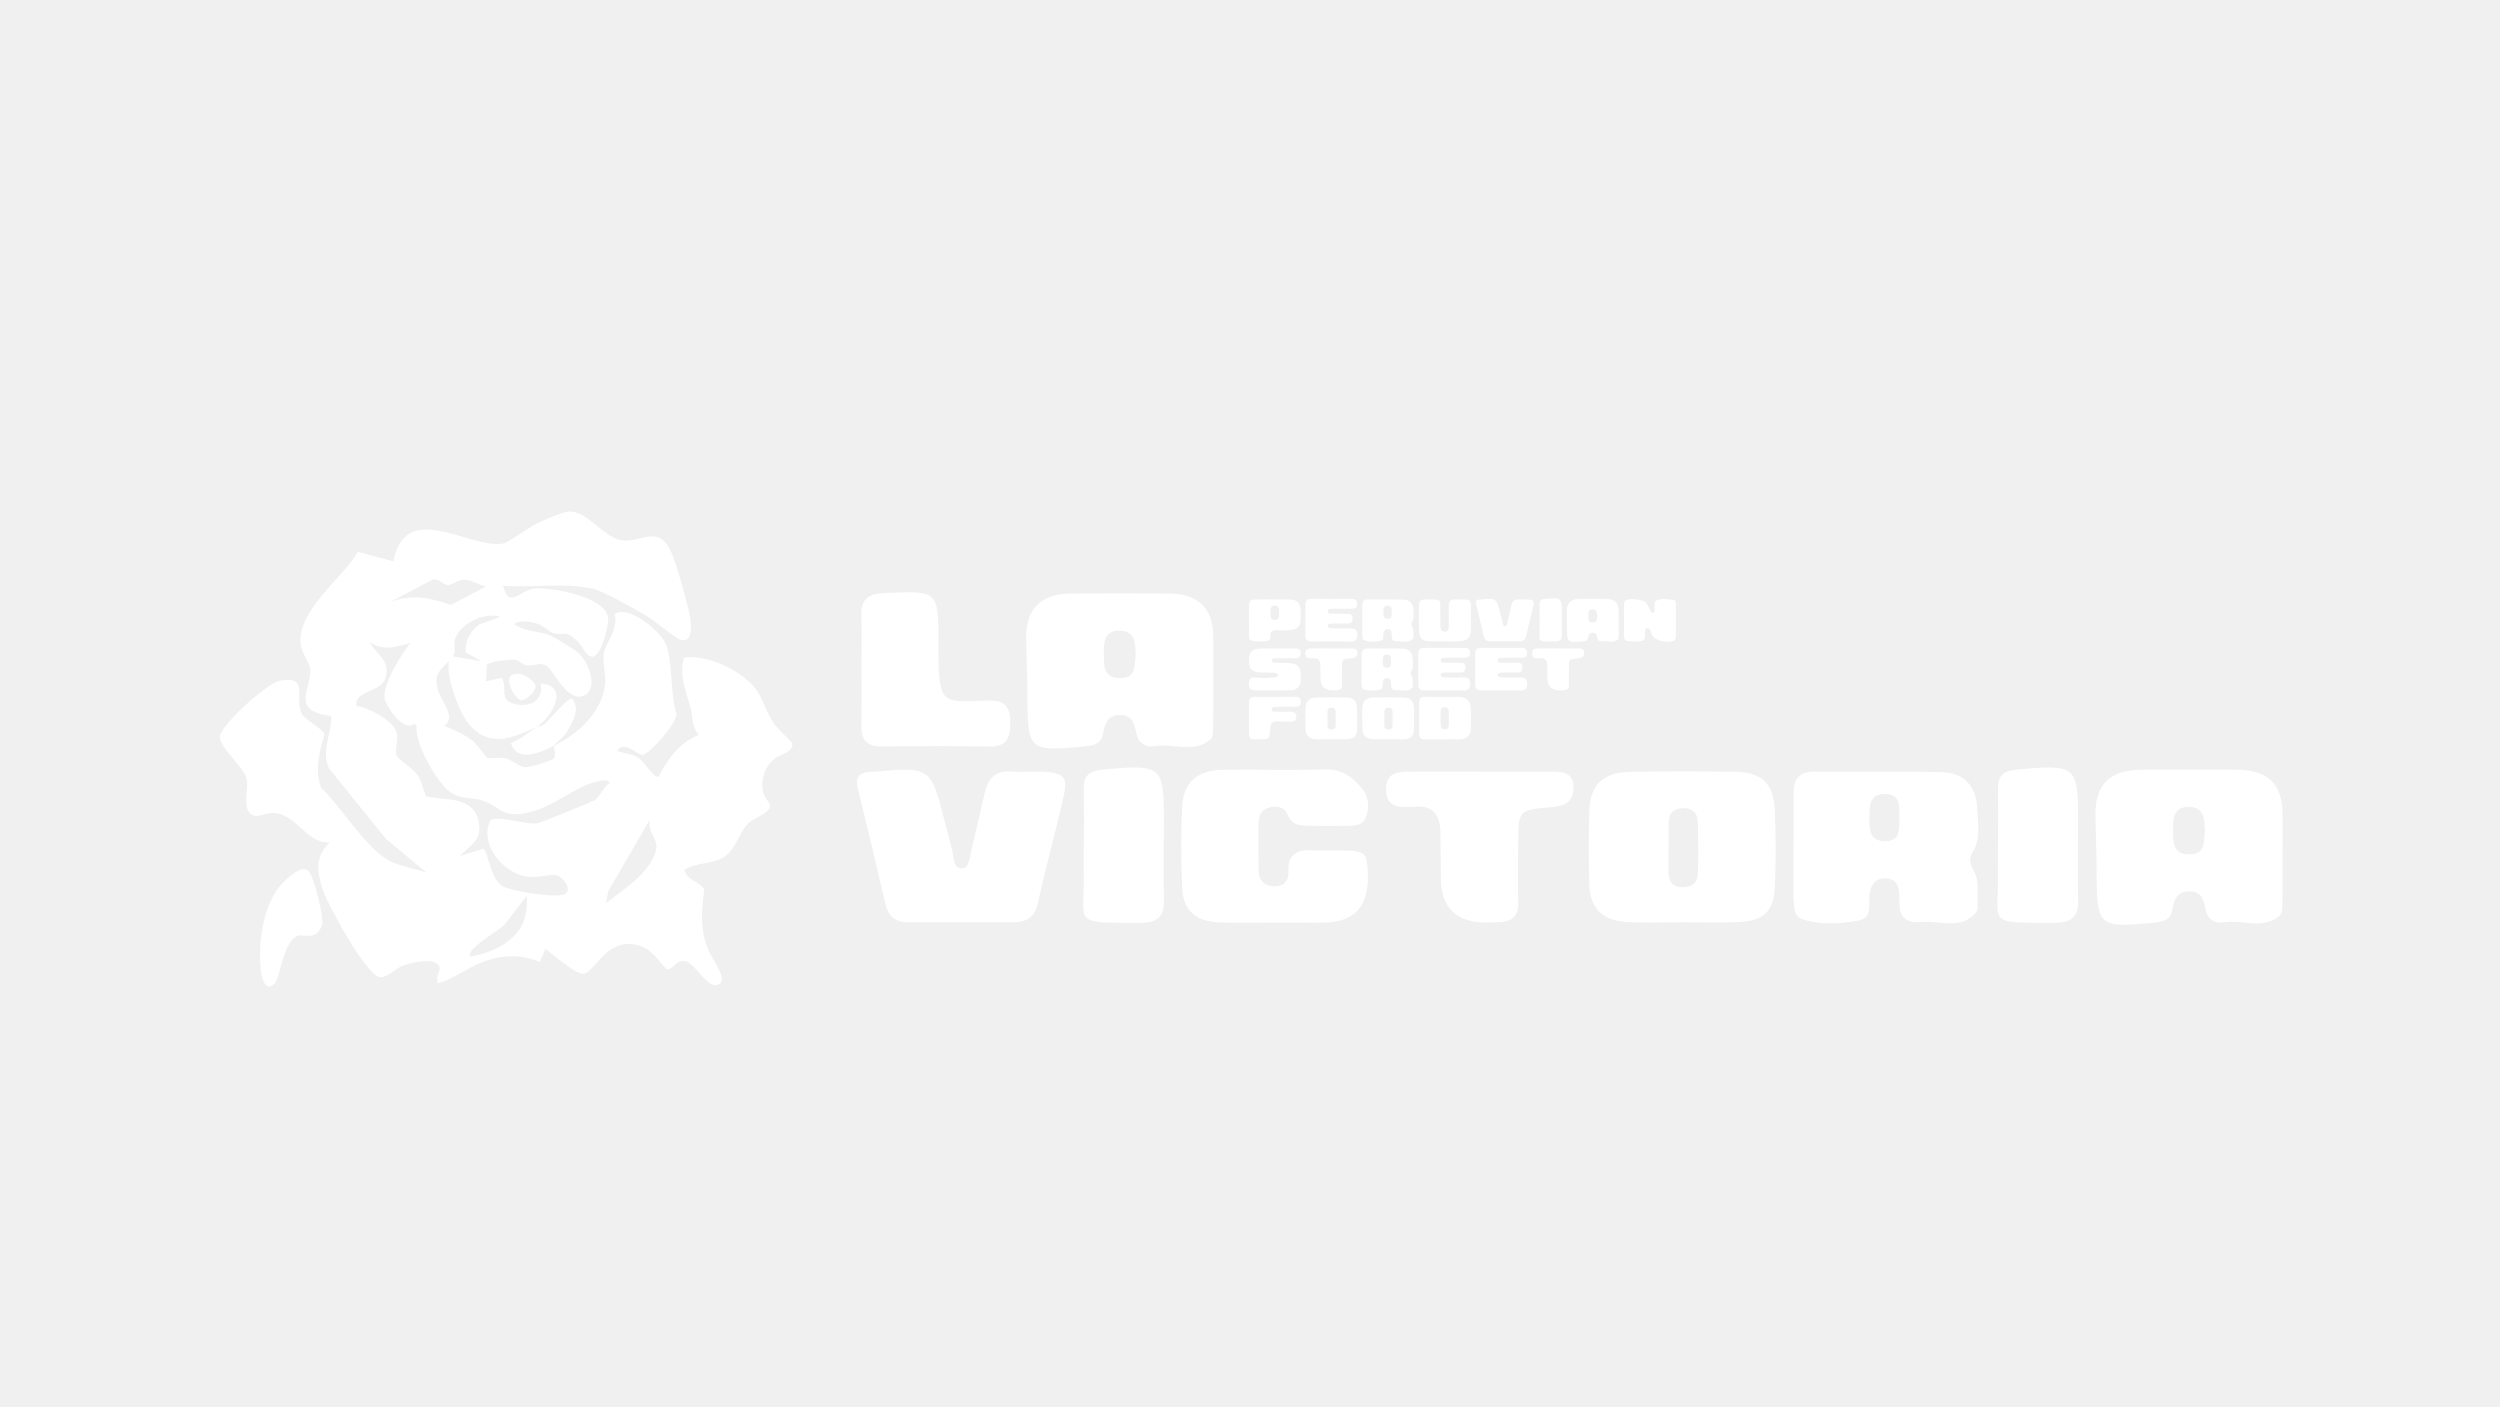
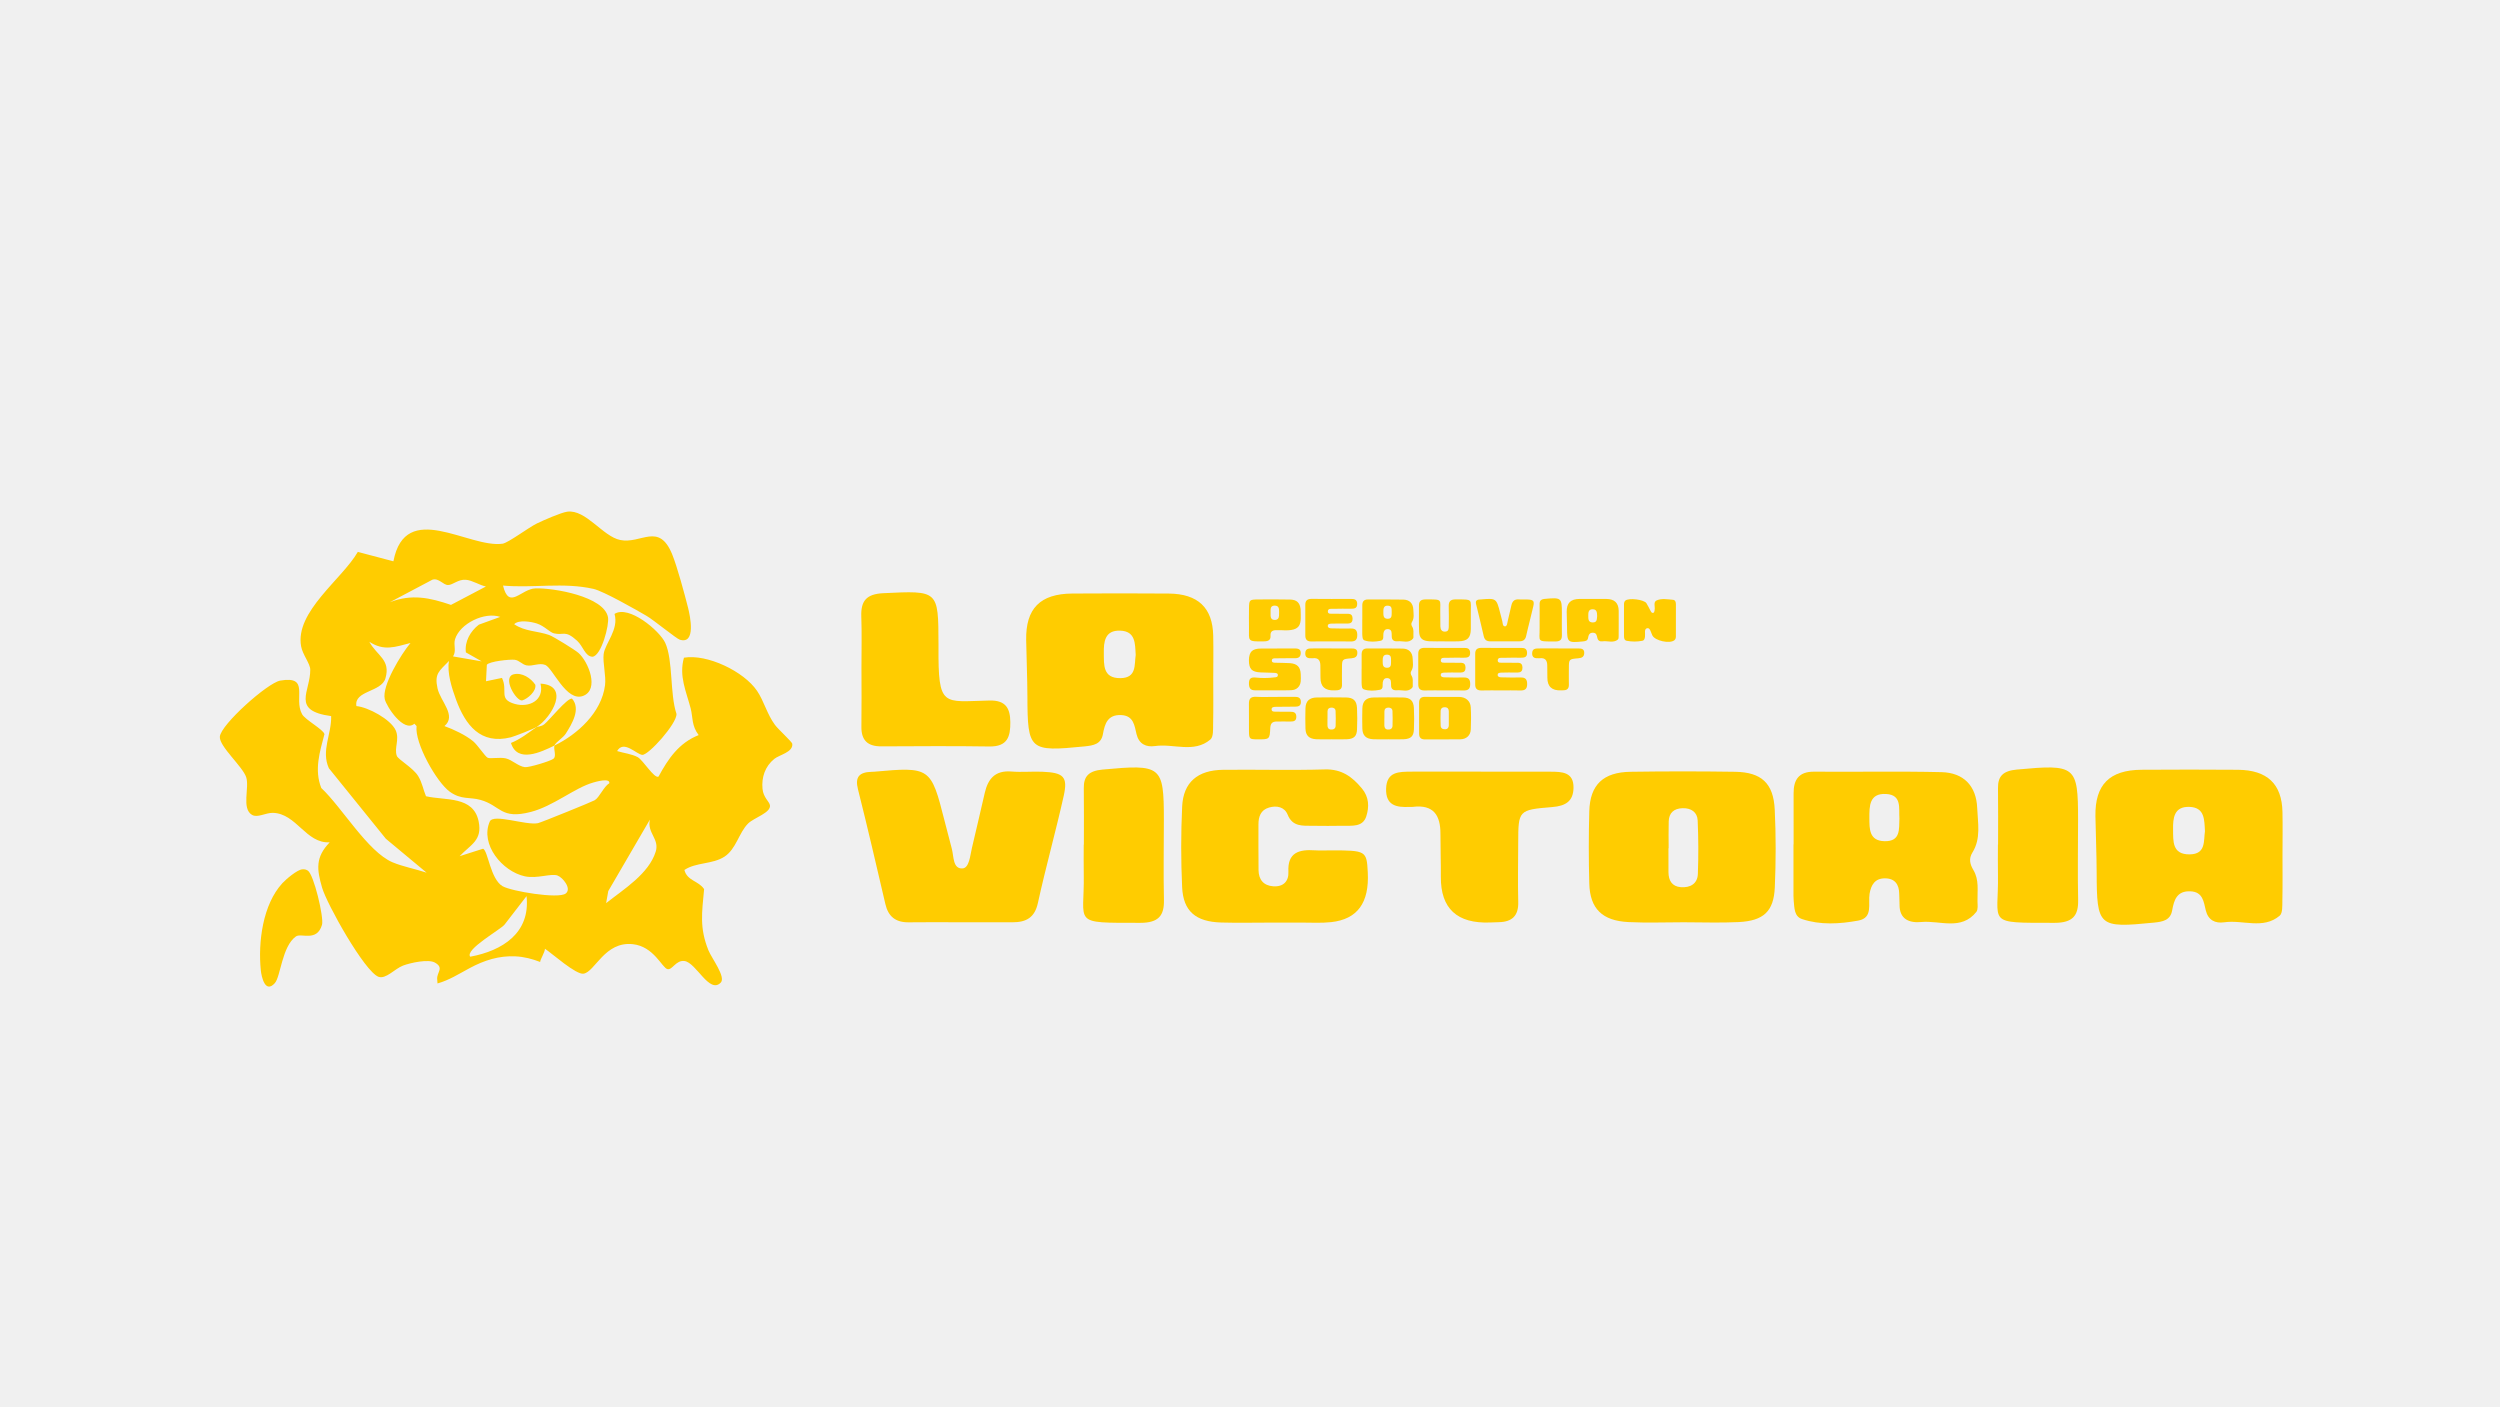
<svg xmlns="http://www.w3.org/2000/svg" id="Capa_1" version="1.1" viewBox="0 0 1920 1080">
  <defs>
    <style>
      .st0 {
-         fill: #fff;
+         fill:#ffcc00;
      }
    </style>
  </defs>
  <g>
    <path class="st0" d="M697.997,708.342c-10.243.152-15.816-4.533-18.017-13.979-6.87-29.494-13.708-58.996-21.106-88.375-2.352-9.336,1.129-12.926,10.3-13.223.717-.025,1.437-.023,2.149-.088,42.994-3.875,43.685-3.391,54.032,37.461,1.859,7.334,3.857,14.643,5.712,21.982,1.472,5.816.723,15.193,8.042,14.838,5.368-.26,5.922-9.916,7.354-15.84,3.387-14.055,6.554-28.158,9.845-42.236,2.456-10.498,7.721-17.416,20.548-16.355,7.829.65,15.777-.152,23.651.164,16.382.672,19.708,3.82,16.423,18.57-6.15,27.529-13.809,54.748-19.839,82.299-2.437,11.135-8.923,14.773-19.498,14.754-13.626-.023-27.25-.006-40.875-.014-12.908-.008-25.818-.154-38.722.041Z" />
    <path class="st0" d="M832.354,605.309c-.126-9.168,3.83-13.291,14.44-14.283,45.221-4.197,47.054-2.98,47.054,38.346,0,20.637-.393,41.279.053,61.908.257,11.885-4.124,17.471-18.165,17.463-53.713-.029-42.659,1.24-43.412-37.398-.152-7.562-.021-15.133-.021-22.699h.105c0-14.445.153-28.895-.054-43.336Z" />
    <path class="st0" d="M937.882,708.492c-19.536-.564-29.155-8.645-30.003-27.127-.947-20.596-.955-41.297.011-61.889.877-18.713,11.889-28.053,31.501-28.264,26.029-.271,52.08.471,78.089-.295,12.94-.381,21.019,5.662,28.441,14.572,5.554,6.664,5.711,14.236,3.377,21.477-2.715,8.416-10.984,7.1-17.906,7.232-7.736.152-15.479.121-23.222.016-7.639-.105-15.467.936-19.284-8.596-2.33-5.814-8.25-7.201-14.29-5.42-6.442,1.898-8.097,7.062-8.106,12.965-.018,11.693-.03,23.387.07,35.08.062,7.258,3.838,11.916,11.261,12.436,7.749.551,12.049-3.818,11.674-11.266-.738-14.691,8.154-17.184,20.295-16.363,4.201.281,8.441.029,12.662.035,26.707.037,27.138.297,27.998,16.834,1.223,23.395-7.87,36.072-28.166,38.289-7.649.836-15.461.295-23.197.332s-15.479.008-23.217.014c-12.663,0-25.335.307-37.987-.062Z" />
    <path class="st0" d="M1190.775,592.658c8.876.037,17.875.236,17.684,12.375-.152,10.289-6.039,13.959-16.299,14.791-26.11,2.121-26.092,2.477-26.178,27.592-.051,15.135-.352,30.275.026,45.4.261,10.441-4.646,15.266-15.139,15.43-2.139.033-4.269.139-6.402.223q-38.214,1.49-37.899-35.17c.079-11-.324-22.008-.306-33.012.013-13.926-5.081-22.676-21.428-20.586-.698.088-1.424-.043-2.139,0-10.348.539-18.553-1.129-18.166-14.002.396-13.252,9.93-12.986,19.465-13.078,1.424-.014,2.846-.037,4.27-.037h49.117l.007.053c17.795,0,35.596-.053,53.387.021Z" />
    <path class="st0" d="M1250.772,708.168c-20.233-.994-29.659-10.236-30.195-29.533-.517-18.566-.517-37.145,0-55.736.59-20.215,10.687-29.852,31.677-30.172,26.746-.406,53.497-.406,80.253,0,20.266.314,29.493,8.738,30.486,28.977.974,19.881.917,39.873.062,59.764-.793,18.52-8.643,25.738-27.823,26.693-14.042.699-28.15.137-42.23.141-14.077,0-28.186.561-42.229-.133ZM1281.371,651.393c0,6.176-.045,12.354.012,18.527.059,6.223,2.623,10.869,9.452,11.426,7.275.594,12.833-2.652,13.118-10.107.525-13.689.451-27.43-.142-41.115-.273-6.311-4.909-9.602-11.531-9.428-6.659.172-10.5,3.535-10.709,10.117-.216,6.854-.048,13.719-.048,20.58h-.152Z" />
    <path class="st0" d="M1377.479,609.396c-.038-10.51,3.871-16.852,15.797-16.75,32.608.262,65.233-.408,97.825.365,16.943.404,26.714,10.564,27.385,27.531.458,11.416,3.055,23.453-3.667,34.191-3.01,4.807-1.833,9.137.744,13.453,4.554,7.613,2.965,15.996,3.151,24.137.062,2.713.533,6.227-.904,8.029-11.638,14.602-27.992,6.381-42.296,7.758-8.991.867-16.767-1.973-16.664-13.344.024-2.75-.222-5.486-.245-8.229-.06-7.301-3.36-12.004-11.068-11.971-7.615.029-10.59,5.059-11.716,11.934-1.232,7.533,2.902,18.402-8.677,20.514-14.272,2.598-29.066,3.557-43.182-1.17-6.126-2.049-5.834-8.688-6.4-14.119-.098-1.037-.178-2.725-.178-3.766,0-.096,0-.252.002-.346-.013-13.037-.013-26.074,0-39.109h.104c0-13.035.035-26.07-.011-39.109ZM1448.632,609.785c-13.1-.787-12.998,9.379-12.953,18.486.039,8.312-.217,17.5,11.647,17.766,12.548.275,11.059-9.4,11.424-17.484-.577-7.775,2.055-18.037-10.118-18.768Z" />
    <path class="st0" d="M1534.46,605.309c-.126-9.168,3.83-13.291,14.44-14.283,45.221-4.197,47.054-2.98,47.054,38.346,0,20.637-.393,41.279.053,61.908.257,11.885-4.124,17.471-18.165,17.463-53.713-.029-42.658,1.24-43.412-37.398-.152-7.562-.021-15.133-.021-22.699h.105c0-14.445.153-28.895-.054-43.336Z" />
    <path class="st0" d="M1752.861,691.508c-.087,4.033.316,9.75-2.096,11.785-12.695,10.711-28.314,2.945-42.528,5.027-6.949,1.016-12.336-1.6-14.19-9.127-1.61-6.531-2.148-14.236-11.777-14.666-10.445-.467-12.617,6.684-14.04,14.621-1.384,7.727-7.301,8.758-14.139,9.438-42.436,4.225-43.72,3.121-43.86-38.5-.049-14.41-.703-28.818-.944-43.234-.405-24.174,10.72-35.494,35.38-35.67,24.691-.174,49.383-.17,74.074.014,22.529.205,33.732,10.9,34.191,32.336.235,10.982.042,21.973.031,32.959-.013,11.674.152,23.35-.102,35.018ZM1681.523,619.682c-11.938-.432-12.733,8.709-12.604,17.297.133,8.852-.892,19.342,12.779,19.18,12.597-.152,10.583-10.383,11.706-17.756-.516-8.707-.008-18.289-11.882-18.721Z" />
  </g>
  <g>
    <path class="st0" d="M661.48,473.499c-.431-11.763,3.667-17.297,16.907-17.928,42.292-2.018,42.271-2.45,42.37,38.92v2.062c-.234,47.46,3.251,42.19,39.262,41.439,12.592-.263,15.818,6.185,15.911,16.652.098,10.869-1.998,18.873-16.116,18.652-27.651-.434-55.324-.209-82.987-.088-10.724.047-15.42-4.904-15.269-15.166.225-15.121.058-30.245.044-45.368-.014-13.061.354-26.133-.122-39.177Z" />
    <path class="st0" d="M931.677,556.162c-.087,4.033.316,9.75-2.096,11.785-12.695,10.711-28.314,2.945-42.528,5.027-6.949,1.016-12.336-1.6-14.19-9.127-1.61-6.531-2.148-14.236-11.777-14.666-10.445-.467-12.617,6.684-14.04,14.621-1.384,7.727-7.301,8.758-14.139,9.438-42.436,4.225-43.72,3.121-43.86-38.5-.049-14.409-.703-28.817-.944-43.234-.405-24.174,10.72-35.493,35.38-35.669,24.691-.175,49.383-.17,74.074.014,22.529.204,33.732,10.899,34.191,32.336.235,10.981.042,21.972.031,32.959-.013,11.673.152,23.349-.102,35.017ZM860.339,484.336c-11.938-.433-12.733,8.708-12.604,17.297.133,8.852-.892,19.341,12.779,19.179,12.597-.151,10.583-10.383,11.706-17.755-.516-8.708-.008-18.29-11.882-18.721Z" />
  </g>
  <g>
    <path class="st0" d="M998.817,467.448c.026.156.053.411.06.569.188,10.64,1.749,17.066-14.746,15.976-1.181-.078-2.375.05-3.559-.006-3.063-.144-5.045.841-4.807,4.18.233,3.276-1.626,4.319-4.7,4.396-13.774.339-11.694-.421-11.838-10.362-.073-5.146-.068-10.294.017-15.442.105-6.042.429-6.31,6.9-6.378,3.955-.043,20.576-.113,24.918.073,4.85.207,7.104,2.391,7.755,6.995ZM975.814,472.914c.043,2.048,1.142,3.225,3.258,3.206,2.139-.019,3.135-1.301,3.217-3.292.039-.945.054-1.891.062-2.837.021-2.374-.067-4.896-3.38-4.883-3.428.014-3.181,2.675-3.159,4.969,0,.945-.017,1.892.003,2.837Z" />
    <path class="st0" d="M1007.586,492.65c-3.424.105-5.128-1.147-5.104-4.604.056-7.84.055-15.681-.002-23.522-.024-3.458,1.664-4.637,5.1-4.591,9.993.131,19.989.063,29.984.035,2.609-.008,4.617.391,4.741,3.629.142,3.685-2.201,3.922-4.975,3.907-4.311-.021-8.625-.067-12.933.072-1.789.059-4.647-.569-4.614,2.076.029,2.22,2.706,1.613,4.352,1.679,2.936.114,5.88-.007,8.817.062,2.65.062,5.75-.641,5.822,3.64.069,4.182-2.767,3.854-5.591,3.836-3.524-.023-7.056-.03-10.58.08-1.318.043-3.052.184-2.848,2.025.143,1.287,1.595,1.585,2.794,1.606,4.897.085,9.8.245,14.692.104,3.81-.11,5.145,1.388,5.139,5.096-.005,3.897-1.803,4.983-5.403,4.876-4.894-.147-9.796-.038-14.695-.042-4.899-.003-9.803-.116-14.697.036Z" />
    <path class="st0" d="M1046.242,465.046c-.011-2.921,1.076-4.684,4.391-4.656,9.064.073,18.133-.113,27.192.103,4.71.111,7.425,2.936,7.611,7.652.128,3.173.85,6.519-1.019,9.504-.837,1.336-.51,2.54.206,3.739,1.267,2.116.824,4.446.877,6.71.017.753.147,1.73-.252,2.231-3.234,4.059-7.781,1.773-11.757,2.156-2.499.241-4.66-.549-4.632-3.709.007-.765-.062-1.525-.068-2.287-.017-2.029-.934-3.337-3.076-3.328-2.117.009-2.944,1.407-3.257,3.317-.343,2.095.807,5.115-2.412,5.702-3.967.723-8.079.988-12.003-.325-1.703-.569-1.621-2.415-1.779-3.925-.027-.288-.049-.757-.049-1.047v-.096c-.003-3.624-.003-7.247,0-10.871h.029c0-3.623.01-7.246-.003-10.871ZM1066.02,465.155c-3.642-.219-3.613,2.606-3.601,5.138.011,2.312-.061,4.865,3.237,4.938,3.488.076,3.074-2.612,3.176-4.859-.161-2.162.57-5.014-2.812-5.217Z" />
    <path class="st0" d="M1097.693,492.476c-5.338-.297-7.621-2.33-7.823-7.378-.269-6.669-.05-13.355-.115-20.036-.032-3.391,1.588-4.699,5.031-4.708,13.832-.025,11.075-.41,11.334,10.383.082,3.434-.01,6.872.081,10.306.062,2.356,1.045,4.249,3.8,4.05,2.67-.193,2.643-2.369,2.649-4.319.018-4.962.173-9.931-.028-14.886-.154-3.832,1.188-5.573,5.346-5.557,13.858.055,11.437-.437,11.615,10.786.063,4.007.053,8.017,0,12.024-.096,6.771-2.523,9.183-9.587,9.41-3.518.113-7.044.02-10.565.02v-.052c-3.913,0-7.837.174-11.737-.043Z" />
    <path class="st0" d="M1144.538,492.549c-2.848.043-4.396-1.26-5.009-3.885-1.909-8.198-3.81-16.399-5.866-24.565-.654-2.595.313-3.593,2.862-3.676.199-.007.399-.006.598-.024,11.951-1.077,12.144-.942,15.02,10.413.517,2.038,1.072,4.07,1.588,6.11.408,1.617.2,4.224,2.235,4.125,1.492-.073,1.646-2.757,2.044-4.403.941-3.907,1.821-7.827,2.736-11.74.683-2.918,2.146-4.841,5.712-4.547,2.176.182,4.386-.042,6.574.046,4.554.187,5.478,1.062,4.565,5.162-1.71,7.652-3.839,15.218-5.515,22.876-.678,3.096-2.48,4.106-5.42,4.102-3.788-.007-7.575-.002-11.362-.004-3.588-.002-7.177-.043-10.763.011Z" />
    <path class="st0" d="M1182.429,463.91c-.035-2.548,1.065-3.694,4.015-3.97,12.569-1.167,13.079-.828,13.079,10.658,0,5.736-.109,11.475.015,17.209.071,3.304-1.146,4.856-5.05,4.854-14.93-.007-11.857.346-12.066-10.395-.043-2.103-.006-4.207-.006-6.311h.029c0-4.015.042-8.031-.016-12.046Z" />
    <path class="st0" d="M1243.134,487.871c-.024,1.121.088,2.71-.583,3.276-3.528,2.977-7.87.818-11.821,1.396-1.932.283-3.429-.444-3.944-2.536-.447-1.815-.597-3.957-3.273-4.077-2.903-.13-3.508,1.858-3.902,4.064-.385,2.147-2.029,2.435-3.931,2.623-11.796,1.174-12.152.867-12.191-10.702-.014-4.005-.195-8.01-.263-12.018-.112-6.72,2.979-9.865,9.835-9.914,6.863-.049,13.727-.048,20.59.004,6.263.056,9.376,3.029,9.504,8.988.065,3.052.012,6.106.009,9.161-.004,3.245.042,6.49-.028,9.733ZM1223.305,467.906c-3.319-.12-3.54,2.42-3.504,4.808.037,2.46-.248,5.376,3.553,5.331,3.501-.042,2.941-2.886,3.253-4.936-.143-2.42-.002-5.084-3.302-5.203Z" />
    <path class="st0" d="M1247.229,465.076c.013-1.316-.154-2.712.977-3.771,2.508-2.341,14.503-.914,16.281,2.007,1.201,1.973,2.198,4.061,3.294,6.094.366.679.787,1.385,1.708,1.293,1.024-.102,1.009-1.016,1.203-1.726.05-.183.017-.382.056-.57.53-2.509-1.273-6.1,1.684-7.354,3.793-1.609,8.185-.771,12.31-.417,2.003.172,2.343,1.849,2.347,3.446.025,8.22.023,16.439-.007,24.658-.004,1.151-.217,2.284-1.279,3.063-3.717,2.726-14.531.314-16.724-3.665-1.162-2.111-1.661-6.078-3.97-5.693-2.693.448-1.41,4.242-1.767,6.595-.212,1.396-.476,2.785-2.099,3.1-3.913.759-7.883.753-11.788.032-2.275-.42-2.207-2.424-2.224-4.151-.033-3.823-.01-7.647-.013-11.471-.002-3.823-.026-7.647.011-11.47Z" />
    <path class="st0" d="M994.867,498.029c1.352-.003,2.379.268,3.083.81.703.543,1.041,1.48,1.012,2.813-.056,2.541-1.395,3.821-4.016,3.843-1.11.009-2.652.014-4.627.017-1.976.003-3.781.01-5.42.021-1.638.012-3.18.033-4.626.066-.095.002-.343.002-.745,0-.402-.002-.687.002-.854.013-.167.01-.408.05-.724.118s-.542.166-.681.292c-.139.127-.264.314-.377.562-.112.248-.159.549-.139.902.013.224.058.42.135.589s.197.306.36.409.312.188.449.256c.138.066.337.116.599.147s.461.053.598.064c.138.012.356.021.658.026.301.007.495.012.581.015.823.036,2.456.068,4.899.099,2.444.03,4.329.099,5.655.205,2.809.225,4.858.995,6.148,2.312,1.29,1.317,1.999,3.339,2.127,6.065.121,2.598.114,4.505-.021,5.723-.221,1.984-.988,3.581-2.304,4.791-1.314,1.211-3.024,1.839-5.128,1.885-.906.085-5.503.121-13.79.107s-12.885-.018-13.793-.014c-1.874.009-3.146-.467-3.813-1.426-.668-.96-.976-2.361-.923-4.206.049-1.723.477-2.899,1.282-3.531s2.116-.848,3.933-.647c2.192.242,4.393.364,6.6.364,2.494,0,4.979-.155,7.453-.465.087-.012.297-.032.63-.063.334-.031.574-.059.723-.082.147-.024.354-.079.615-.166.263-.087.452-.192.569-.316.117-.125.22-.302.307-.532.087-.229.116-.501.087-.813-.031-.327-.134-.597-.309-.81-.174-.212-.424-.365-.75-.459-.325-.094-.599-.155-.818-.185-.221-.029-.523-.055-.91-.075-1.311-.071-3.171-.137-5.581-.196s-4.066-.107-4.969-.144c-3.331-.133-5.651-.892-6.962-2.276-1.312-1.386-1.95-3.748-1.918-7.089.033-3.261.752-5.57,2.158-6.929,1.406-1.359,3.781-2.039,7.125-2.041,4.107,0,8.216,0,12.324,0v-.046c4.694,0,9.39,0,14.085-.002Z" />
    <path class="st0" d="M1037.535,498.015c2.468.01,4.969.065,4.915,3.439-.042,2.86-1.679,3.88-4.53,4.111-7.258.59-7.253.688-7.276,7.67-.014,4.207-.098,8.416.007,12.62.073,2.902-1.291,4.243-4.207,4.288-.595.01-1.187.039-1.78.062q-10.622.414-10.535-9.776c.022-3.058-.09-6.117-.084-9.177.003-3.87-1.413-6.303-5.957-5.722-.193.024-.396-.012-.594,0-2.877.15-5.157-.313-5.05-3.892.11-3.684,2.76-3.61,5.41-3.636.396-.004.791-.011,1.188-.011h13.652l.002.016c4.946,0,9.895-.015,14.84.006Z" />
    <path class="st0" d="M1045.732,502.667c-.011-2.921,1.076-4.684,4.391-4.656,9.064.073,18.133-.113,27.192.103,4.71.111,7.425,2.936,7.611,7.652.128,3.173.85,6.519-1.019,9.504-.837,1.336-.51,2.54.206,3.739,1.267,2.116.824,4.446.877,6.71.017.753.147,1.73-.252,2.231-3.234,4.059-7.781,1.773-11.757,2.156-2.499.241-4.66-.549-4.632-3.709.007-.765-.062-1.525-.068-2.287-.017-2.029-.934-3.337-3.076-3.328-2.117.009-2.944,1.407-3.257,3.317-.343,2.095.807,5.115-2.412,5.702-3.967.723-8.079.988-12.003-.325-1.703-.569-1.621-2.415-1.779-3.925-.027-.288-.049-.757-.049-1.047v-.096c-.003-3.624-.003-7.247,0-10.871h.029c0-3.623.01-7.246-.003-10.871ZM1065.51,502.776c-3.642-.219-3.613,2.606-3.601,5.138.011,2.312-.061,4.865,3.237,4.938,3.488.076,3.074-2.612,3.176-4.859-.161-2.162.57-5.014-2.812-5.217Z" />
    <path class="st0" d="M1094.329,530.271c-3.424.105-5.128-1.147-5.104-4.604.056-7.84.055-15.681-.002-23.522-.024-3.458,1.664-4.637,5.1-4.591,9.993.131,19.989.063,29.984.035,2.609-.008,4.617.391,4.741,3.629.142,3.685-2.201,3.922-4.975,3.907-4.311-.021-8.625-.067-12.933.072-1.789.059-4.647-.569-4.614,2.076.029,2.22,2.706,1.613,4.352,1.679,2.936.114,5.88-.007,8.817.062,2.65.062,5.75-.641,5.822,3.64.069,4.182-2.767,3.854-5.591,3.836-3.524-.023-7.056-.03-10.58.08-1.318.043-3.052.184-2.848,2.025.143,1.287,1.595,1.585,2.794,1.606,4.897.085,9.8.245,14.692.104,3.81-.11,5.145,1.388,5.139,5.096-.005,3.897-1.803,4.983-5.403,4.876-4.894-.147-9.796-.038-14.695-.042-4.899-.003-9.803-.116-14.697.036Z" />
    <path class="st0" d="M1138.06,530.271c-3.424.105-5.128-1.147-5.104-4.604.056-7.84.055-15.681-.002-23.522-.024-3.458,1.664-4.637,5.1-4.591,9.993.131,19.989.063,29.984.035,2.609-.008,4.617.391,4.741,3.629.142,3.685-2.201,3.922-4.975,3.907-4.311-.021-8.625-.067-12.933.072-1.789.059-4.647-.569-4.614,2.076.029,2.22,2.706,1.613,4.352,1.679,2.936.114,5.88-.007,8.817.062,2.65.062,5.75-.641,5.822,3.64.069,4.182-2.767,3.854-5.591,3.836-3.524-.023-7.056-.03-10.58.08-1.318.043-3.052.184-2.848,2.025.143,1.287,1.595,1.585,2.794,1.606,4.897.085,9.8.245,14.692.104,3.81-.11,5.145,1.388,5.139,5.096-.005,3.897-1.803,4.983-5.403,4.876-4.894-.147-9.796-.038-14.695-.042-4.899-.003-9.803-.116-14.697.036Z" />
    <path class="st0" d="M1211.783,498.015c2.468.01,4.969.065,4.915,3.439-.042,2.86-1.679,3.88-4.53,4.111-7.258.59-7.253.688-7.276,7.67-.014,4.207-.098,8.416.007,12.62.073,2.902-1.291,4.243-4.207,4.288-.595.01-1.187.039-1.78.062q-10.622.414-10.535-9.776c.022-3.058-.09-6.117-.084-9.177.003-3.87-1.413-6.303-5.957-5.722-.193.024-.396-.012-.594,0-2.877.15-5.157-.313-5.05-3.892.11-3.684,2.76-3.61,5.41-3.636.396-.004.791-.011,1.188-.011h13.652l.002.016c4.946,0,9.895-.015,14.84.006Z" />
    <path class="st0" d="M994.663,535.206c2.87-.042,4.429,1.013,4.415,3.984-.015,2.867-1.83,3.503-4.245,3.523-4.897.039-9.796.031-14.692.123-1.524.029-3.654.023-3.567,1.998.085,2.008,2.263,1.709,3.767,1.742,3.524.076,7.053.08,10.578.045,2.66-.027,4.602.549,4.659,3.721.056,3.154-1.713,3.861-4.481,3.795-3.524-.086-7.052.008-10.578-.006-3.378-.014-4.783,1.48-4.943,4.883-.415,8.865-.552,8.857-9.926,8.803-5.967-.037-6.355-.316-6.432-6.092-.094-7.061.064-14.125-.042-21.184-.055-3.789,1.31-5.615,5.517-5.385,4.883.271,9.793.063,14.69.066,5.094.004,10.189.057,15.281-.017Z" />
    <path class="st0" d="M1010.983,567.744c-5.624-.277-8.244-2.846-8.393-8.209-.144-5.162-.144-10.326,0-15.492.164-5.621,2.97-8.299,8.805-8.388,7.435-.113,14.87-.113,22.308,0,5.634.088,8.198,2.43,8.475,8.054.271,5.527.255,11.084.017,16.613-.221,5.146-2.402,7.154-7.733,7.42-3.903.193-7.825.037-11.739.039-3.913,0-7.834.154-11.738-.037ZM1019.489,551.963c0,1.717-.013,3.434.003,5.15.017,1.729.729,3.02,2.628,3.174,2.022.166,3.566-.736,3.646-2.809.146-3.805.125-7.625-.04-11.428-.075-1.754-1.364-2.67-3.205-2.621-1.851.047-2.919.982-2.977,2.812-.06,1.904-.014,3.812-.014,5.721h-.042Z" />
    <path class="st0" d="M1054.672,567.744c-5.624-.277-8.244-2.846-8.393-8.209-.144-5.162-.144-10.326,0-15.492.164-5.621,2.97-8.299,8.805-8.388,7.435-.113,14.87-.113,22.308,0,5.634.088,8.198,2.43,8.475,8.054.271,5.527.255,11.084.017,16.613-.221,5.146-2.402,7.154-7.733,7.42-3.903.193-7.825.037-11.739.039-3.913,0-7.834.154-11.738-.037ZM1063.178,551.963c0,1.717-.013,3.434.003,5.15.017,1.729.729,3.02,2.628,3.174,2.022.166,3.566-.736,3.646-2.809.146-3.805.125-7.625-.04-11.428-.075-1.754-1.364-2.67-3.205-2.621-1.851.047-2.919.982-2.977,2.812-.06,1.904-.014,3.812-.014,5.721h-.042Z" />
    <path class="st0" d="M1120.616,535.231c5.021.085,8.644,3.052,8.918,7.898.322,5.717.278,11.473.023,17.195-.199,4.453-3.382,7.389-8.007,7.469-9,.158-18.005-.012-27.008.086-3.243.035-4.664-1.35-4.657-4.432.016-7.836.028-15.672-.026-23.507-.022-3.312,1.343-4.899,4.926-4.76,4.492.176,8.999.042,13.501.04,4.11-.003,8.222-.059,12.33.011ZM1112.679,546.17c-.039-1.738-.907-2.9-2.751-3.027-2.043-.139-3.462.832-3.528,2.871-.123,3.77-.127,7.551.036,11.316.091,2.066,1.633,2.887,3.643,2.732,1.932-.146,2.56-1.465,2.607-3.131.048-1.697.01-3.398.003-5.098,0-1.889.033-3.777-.01-5.664Z" />
  </g>
  <g id="iIMeAH">
    <g>
      <path class="st0" d="M193.562,625.833c4.227,2.481,10.547-1.703,16.021-1.564,18.144.459,25.401,23.755,43.644,22.617-11.091,11.515-9.968,20.645-5.849,34.875,3.624,12.525,32.603,64.391,43.299,68.406,5.592,2.099,12.525-6.164,18.767-8.557,5.685-2.18,19.562-5.236,24.625-2.317,7.096,4.089,1.502,7.227,1.667,12.384.036,1.122.136,2.344.265,3.61,8.789-2.436,16.545-7.391,24.786-11.82,11.019-5.923,22.488-9.626,35.123-8.989,6.659.335,12.917,1.959,18.944,4.323l.02-.228c.177-2.005,3.552-7.15,3.664-9.924,5.599,3.717,23.852,20.091,29.638,19.146,8.836-1.443,16.223-25.021,37.835-22.668,16.133,1.757,22.388,18.038,26.547,19.149,3.781,1.01,6.464-7.143,13.185-6.196,9.012,1.27,19.046,25.597,27.792,16.564,4.144-4.28-7.052-18.791-9.484-24.859-6.917-17.259-4.966-28.694-3.297-46.941-4.209-6.425-13.054-6.321-15.136-14.712,9-6.027,21.519-4.208,30.79-10.225,8.973-5.824,10.978-18.275,18.117-25.434,4.425-4.437,17.848-8.325,16.783-14.132-.516-2.813-5.067-5.844-5.693-12.48-.847-8.982,1.979-17.285,9.035-23.027,3.877-3.154,14.533-5.086,13.839-11.58-.157-1.471-10.793-11.117-13.322-14.537-6.142-8.308-8.383-18.227-13.77-26.173-10.083-14.874-38.277-28.492-56.125-25.433-3.997,14.097,1.771,25.919,5.171,38.973,1.752,6.725.596,13.246,6.128,20.458-15.155,6.024-23.344,18.062-30.819,31.887-3.222,1.822-11.794-12.565-15.934-14.892-4.346-2.443-10.999-3.203-15.873-4.718,5.042-8.812,14.788,2.54,19.329,2.916,4.723.392,26.802-24.15,26.265-31.498-5.159-15.147-2.525-41.39-8.675-54.596-4.355-9.353-27.989-29.19-38.915-22.156,3.49,11.904-7.291,22.718-8.332,30.788-.846,6.552,1.972,16.84,1.047,24.021-2.698,20.964-21.13,37.666-38.848,46.291-.854,3.007,1.786,8.17-.793,10.154-2.414,1.855-18.835,6.801-21.93,6.428-5.061-.611-9.775-5.598-14.647-6.734-4.508-1.051-11.937.458-13.919-.48-1.946-.921-7.73-9.862-11.213-12.72-5.785-4.747-14.883-9.032-21.98-11.601,9.555-8.035-3.096-18.946-5.311-28.938-2.558-11.541,1.413-13.321,8.805-21.088-1.656,8.83,2.171,20.881,5.42,29.723,7.176,19.527,18.779,34.732,42.018,28.944,2.859-.712,17.794-6.597,19.888-7.953,11.758-7.613,25.846-31.871,2.955-33.307,3.116,12.788-8.743,18.682-19.664,15.62-12.974-3.637-5.132-10.005-9.921-19.998l-12.267,2.566.636-12.637c1.86-2.699,17.936-4.322,21.48-3.85,3.435.458,5.661,3.656,9.004,4.295,4.773.912,9.622-2.216,14.399-.335,5.708,2.247,16.16,28.705,29.076,23.768,12.652-4.837,4.089-26.232-3.601-32.996-2.704-2.378-19.209-12.608-22.46-13.753-8.998-3.168-18.681-2.648-26.899-8.303,3.467-3.659,13.211-1.907,17.468-.525,5.629,1.828,9.912,6.797,13.055,7.548,7.587,1.812,8.368-2.876,17.766,5.646,4.831,4.382,6.086,12.129,11.922,12.317,6.807-.905,12.955-24.444,11.836-30.371-3.02-15.997-42.009-22.589-55.678-22.128-11.275.38-20.318,16.953-24.939-2.157,23.054,2.094,46.436-2.711,69.552,2.572,7.612,1.74,32.617,15.974,40.74,20.722,5.25,3.069,22.854,17.478,25.448,18.268,12.691,3.866,7.92-18.317,6.4-24.376-2.62-10.452-8.419-31.85-12.228-41.175-10.227-25.036-23.827-7.72-39.904-11.01-13.43-2.749-26.375-23.664-40.661-21.747-4.714.632-18.421,6.644-23.325,9.034-6.481,3.159-22.112,14.963-26.374,15.556-26.12,3.635-74.604-34.326-83.841,13.521l-27.33-7.222c-11.969,20.878-48.435,46.002-43.542,72.555,1.191,6.462,6.98,13.247,7.024,17.854.157,16.954-15.022,31.492,16.045,35.701.42,13.916-7.89,26.466-1.752,40.027l43.774,54.174,31.286,26.044c-8.267-2.803-18.346-4.654-26.224-8.003-18.96-8.061-38.86-42.256-54.673-57.041-5.465-13.931-1.231-27.533,2.443-41.341-.792-3.582-14.763-10.981-17.177-15.318-6.827-12.266,6.389-29.807-16.795-25.807-9.626,1.661-45.659,33.786-46.366,43.066-.568,7.447,17.556,22.917,20.238,31.133,2.618,8.017-3.772,24.086,4.481,28.929ZM467.151,684.348l31.967-54.906c-2.324,10.342,7.539,14.787,4.466,24.623-5.353,17.137-24.689,28.916-38.083,39.55l1.649-9.267ZM361.126,734.746c-4.307-5.516,23.484-20.871,26.418-24.711l16.839-21.813c3.098,28.312-18.545,41.957-43.257,46.525ZM384.176,473.788l-16.416,5.948c-6.498,5.036-11.022,12.852-9.971,21.296l12.175,6.906-22.033-3.81c2.818-4.309.128-8.675,1.569-13.293,3.724-11.937,22.663-21.212,34.677-17.047ZM332.113,445.196c4.77-1.536,8.263,4.091,11.953,4.115,3.616.024,7.766-4.504,13.671-4.046,5.009.388,10.439,4.133,15.441,5.17l-26.827,14.126c-16.402-5.582-30.216-8.556-46.978-2.039l32.74-17.327ZM327.163,611.509c-2.271-5.392-2.844-10.312-6.027-15.518-3.829-6.262-15.299-12.66-16.353-15.439-2.268-5.979,2.303-12.69-.941-19.778-3.799-8.299-21.04-17.684-30.12-18.497-1.981-12.048,19.2-10.568,22.301-21.318,4.159-14.416-6.503-17.276-12.39-28.078,11.348,7.366,19.625,4.016,31.628.931-6.904,8.197-22.148,32.743-19.771,43.106,1.322,5.761,14.64,26.01,22.739,18.891l1.698,1.813c-1.629,12.986,15.455,43.271,25.613,50.496,8.779,6.244,14.895,3.848,23.329,6.17,15.889,4.374,15.486,15.337,38.802,9.279,17.456-4.536,33.643-18.514,47.924-22.583,1.881-.536,12.929-3.793,12.4.515-4.384,2.62-7.552,10.864-11.285,13.09-2.023,1.206-41.228,17.12-43.535,17.597-9.204,1.904-34.256-7.579-37.032-1.237-7.652,17.477,9.65,38.368,26.964,42.068,9.456,2.021,20.155-2.465,25.114-.601,3.999,1.503,11.054,10.088,6.256,13.802-5.603,4.337-42.043-1.776-48.563-5.651-9.309-5.532-11.081-27.071-14.903-28.754l-17.99,5.727c8.429-8.957,17.609-12.045,14.563-26.762-4.072-19.677-25.609-15.834-40.419-19.266Z" />
      <path class="st0" d="M425.817,572.586c-10.278,5.003-28.514,13.781-33.401-1.994,7.628-3.065,13.371-7.857,19.739-12.271.634-.439,3.431-.148,5.881-2.108,3.858-3.086,17.368-20.067,21.235-19.709,7.015,7.821.015,19.457-4.794,26.976-2.091,3.269-7.995,6.768-8.659,9.106Z" />
      <path class="st0" d="M232.234,667.638c1.757-.102,2.6.047,4.127.961,4.613,2.763,12.556,36.183,10.94,41.657-3.948,13.376-15.99,6.073-20.003,8.911-10.787,7.625-11.715,30.859-16.261,35.906-7.376,8.191-10.22-4.856-10.732-9.878-2.188-21.486,1.45-50.568,16.624-66.979,2.792-3.02,11.413-10.352,15.305-10.579Z" />
      <path class="st0" d="M394.561,517.852c6.358-1.529,13.091,2.872,16.563,8.031.993,4.834-5.794,10.805-10.134,12.061-4.526.71-15.689-17.865-6.429-20.092Z" />
    </g>
  </g>
</svg>
